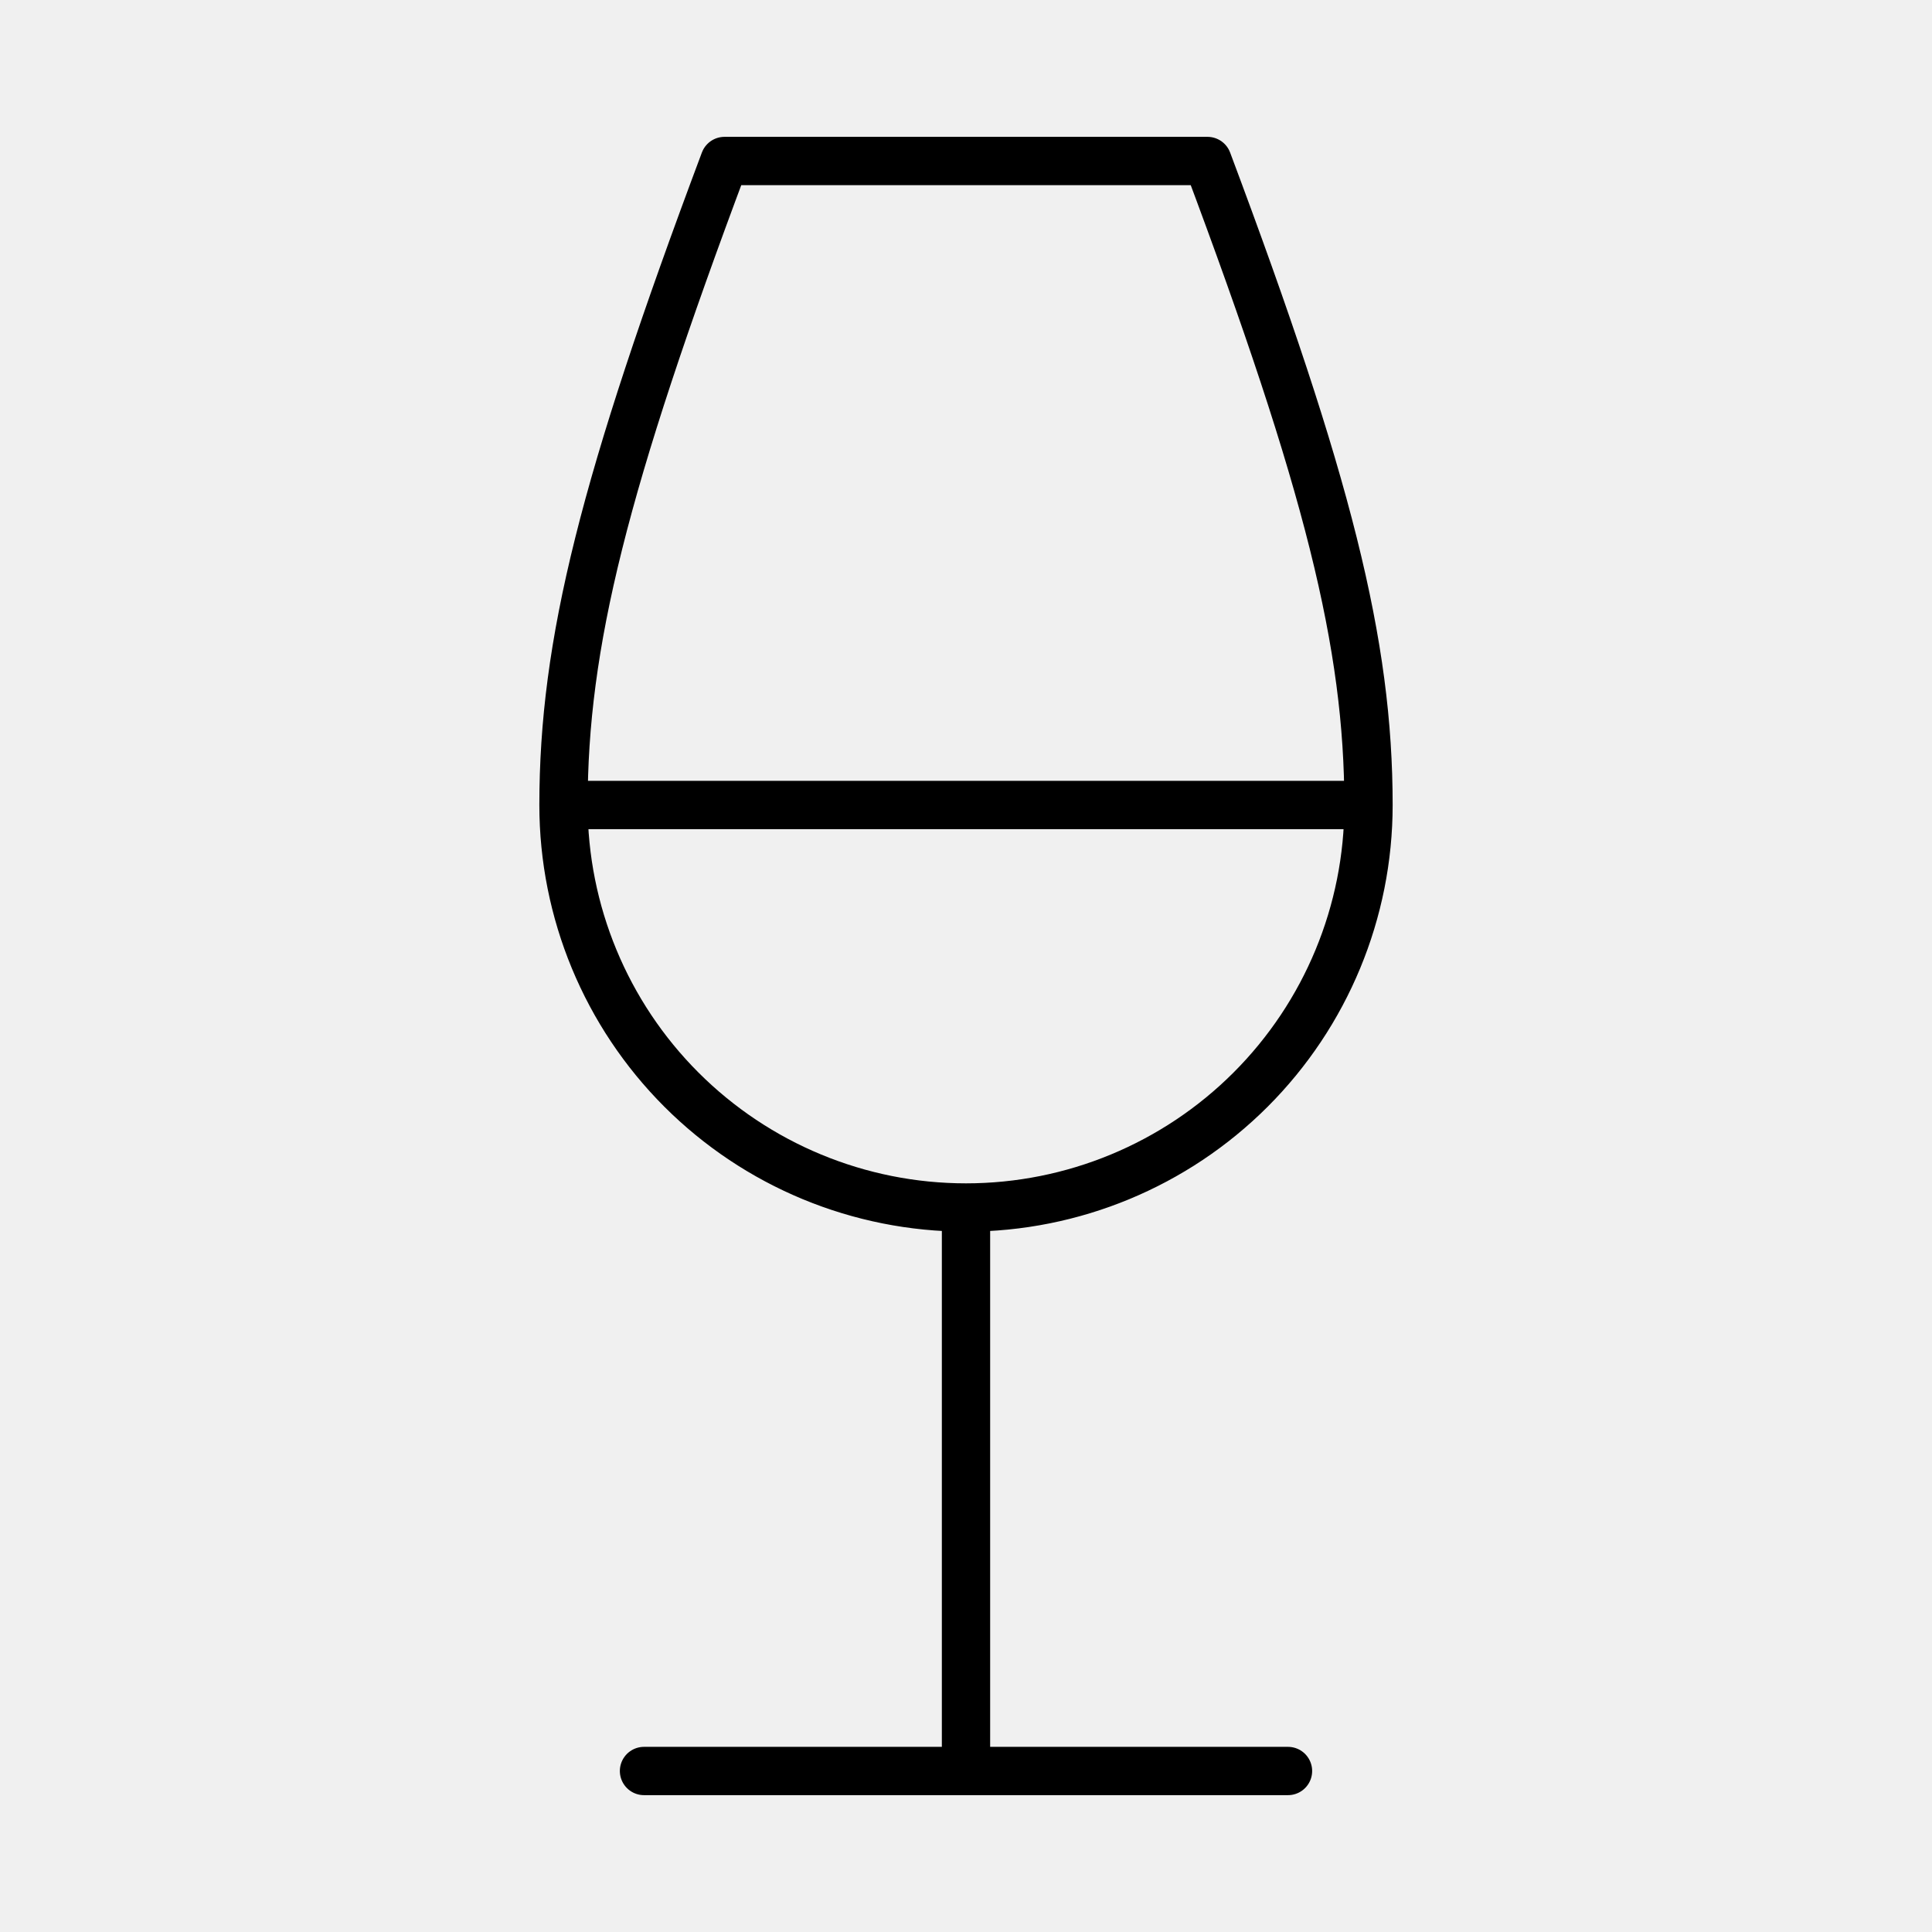
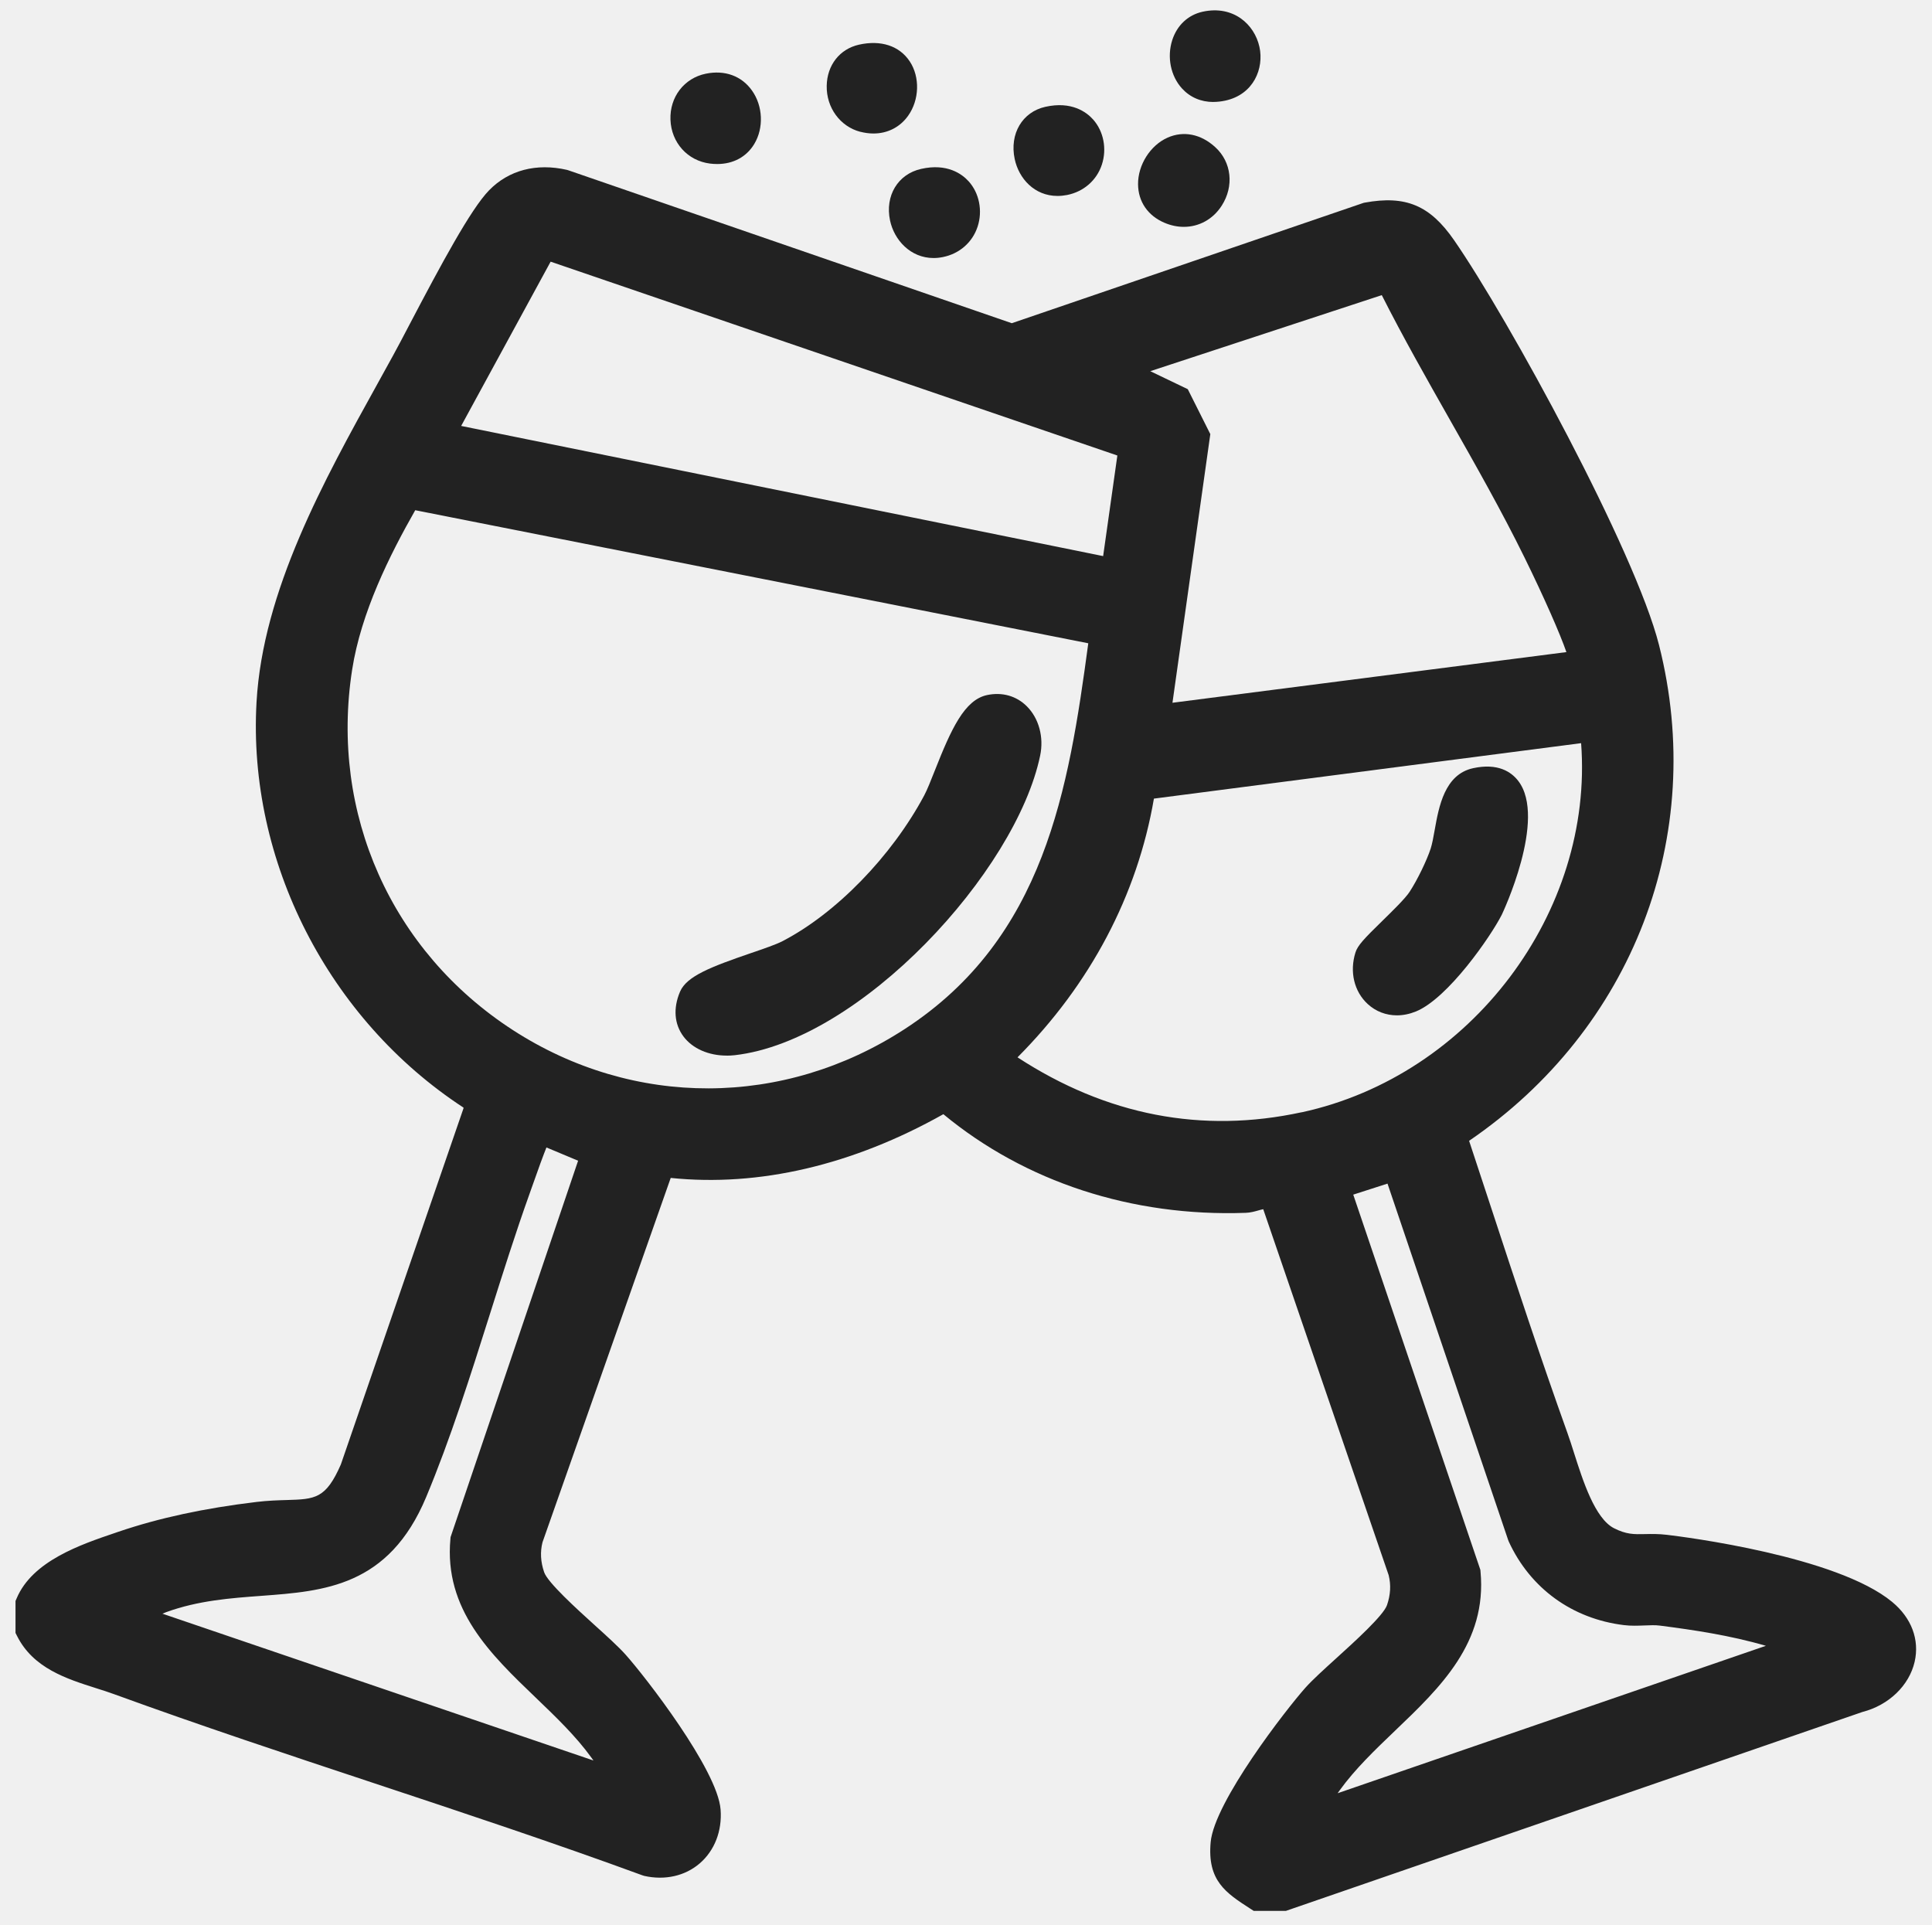
- <svg xmlns="http://www.w3.org/2000/svg" width="200" height="200" viewBox="0 0 200 200" fill="none">
-   <g clip-path="url(#clip0_198_271)">
-     <path d="M66.667 183.333H133.333M58.333 83.333H141.667M58.333 83.333C58.333 66.666 62.5 50 75 16.666H125C137.5 50 141.667 66.666 141.667 83.333M58.333 83.333C58.333 94.384 62.723 104.982 70.537 112.796C78.351 120.61 88.949 125 100 125M141.667 83.333C141.667 94.384 137.277 104.982 129.463 112.796C121.649 120.61 111.051 125 100 125M100 125V183.333" stroke="black" stroke-width="5" stroke-linecap="round" stroke-linejoin="round" />
-   </g>
+ <svg xmlns="http://www.w3.org/2000/svg" id="Capa_1" version="1.1" viewBox="0 0 387.4 386">
  <defs>
-     <clipPath id="clip0_198_271">
-       <rect width="200" height="200" fill="white" />
-     </clipPath>
+     <style>
+       .st0 {
+         fill: #222;
+       }
+     </style>
  </defs>
+   <path class="st0" d="M379.41,321.22c-11.1-9.18-41.68-13.04-45.13-13.45-1.74-.21-3.17-.18-4.43-.15-2.23.05-3.72.08-6.2-1.17-3.84-1.94-6.26-9.55-8.03-15.11-.46-1.44-.89-2.81-1.33-4.02-5.36-14.94-10.42-30.31-15.3-45.18-1.47-4.46-2.93-8.93-4.41-13.38,32.84-22.42,47.76-61.19,38.08-99.43-4.77-18.84-30.16-65.38-41.1-81.18-4.83-6.97-9.68-9.02-17.9-7.52l-.21.04-70.57,24.14-88.91-30.66-.3-.09c-6.13-1.4-11.67.06-15.61,4.11-3.67,3.77-9.62,14.86-15.92,26.86-1.32,2.52-2.47,4.72-3.33,6.27-1,1.83-2.03,3.69-3.07,5.57-10.79,19.48-23.03,41.56-24.3,63.91-1.82,31.88,14.43,63.63,41.5,81.32v.14s-24.59,71.41-24.59,71.41c-3.01,6.9-5.16,6.97-10.87,7.14-1.75.05-3.74.11-6.01.38-10.53,1.26-19.6,3.22-27.72,5.98l-.58.2c-7.03,2.38-16.66,5.65-19.83,13.15l-.23.54v6.4l.31.61c3.24,6.47,9.94,8.59,15.85,10.47,1.3.41,2.52.8,3.69,1.23,17.19,6.26,34.85,12.12,51.92,17.78,17.76,5.89,36.12,11.98,53.95,18.52l.36.11c4.13.93,8.19.02,11.13-2.52,2.97-2.57,4.5-6.5,4.17-10.79-.6-7.98-15.18-26.74-19.05-31.06-1.43-1.6-3.76-3.71-6.24-5.95-3.51-3.18-9.39-8.51-10.09-10.58-.71-2.08-.82-4.05-.33-6l25.71-73.06c17.69,1.83,36.49-2.56,54.67-12.78,16.4,13.57,37.82,20.59,60.62,19.78.93-.03,1.81-.27,2.58-.49.28-.08.64-.18.94-.24l25.15,73.38c.49,1.96.38,3.93-.33,6.01-.7,2.07-6.58,7.4-10.09,10.58-2.47,2.24-4.81,4.36-6.24,5.95-3.82,4.28-18.29,22.9-19.03,31-.71,7.75,3.06,10.18,7.91,13.32l.72.46h6.47l115.58-39.88c5.28-1.35,9.38-5.29,10.48-10.07,1.01-4.42-.63-8.79-4.49-11.98ZM218.22,128.99c-3.94,29.25-8.71,59.1-36.81,77.36-24.27,15.78-54.36,15.86-78.54.22-24.38-15.77-36.74-43.47-32.26-72.27,1.79-11.51,7.52-22.97,12.65-31.99l134.95,26.68ZM235.1,140.92l7.59-53.87-4.52-9.01-7.52-3.61,46.42-15.25c4.3,8.5,9.05,16.86,13.65,24.98,5.1,8.99,10.38,18.29,14.99,27.67,3.86,7.86,7.12,15.27,8.38,18.93l-78.99,10.16ZM92.47,85.41l17.94-32.94,113.64,38.87-2.85,20.17-128.73-26.1ZM261.01,223.03c-19.98,4.33-39.14.63-56.98-11.01,14.63-14.7,24.03-32.53,27.35-51.88l85.66-11.12c2.56,33.83-22.02,66.65-56.02,74.02ZM296.87,315.13l-.03-.34-25.49-75.24,6.87-2.21,24.2,71.49.11.28c4.31,9.38,12.72,15.49,23.09,16.76,1.45.18,2.81.12,4.14.07,1.12-.05,2.17-.09,3.07.03,6.65.86,14.05,1.94,21.26,4.05l-85.87,29.56c.14-.2.28-.39.41-.58,3.08-4.28,7.17-8.19,11.13-11.98,9.07-8.67,18.44-17.64,17.11-31.89ZM90.35,308.2l-.03.34c-1.33,14.2,8.05,23.19,17.12,31.89,3.95,3.79,8.04,7.71,11.12,11.98.14.2.29.4.44.61l-86.43-29.44.79-.32c6.43-2.33,12.86-2.8,19.09-3.26,12.54-.93,25.5-1.88,32.99-19.77,4.86-11.62,8.93-24.49,12.86-36.93,2.52-7.97,5.12-16.21,7.87-23.88l.36-1.02c1.49-4.26,2.44-6.81,3.04-8.31l6.35,2.66-25.57,75.47Z" />
+   <path class="st0" d="M243.31,20.44c.78,0,1.58-.09,2.41-.27,5.69-1.25,7.76-6.48,6.82-10.76-.99-4.53-5.24-8.41-11.39-7.06h0c-2.92.64-5.14,2.72-6.1,5.71-1.08,3.39-.31,7.19,1.96,9.68,1.63,1.78,3.81,2.71,6.3,2.71Z" />
+   <path class="st0" d="M142.36,32.8c.5.06.98.09,1.46.09,3.21,0,5.87-1.43,7.43-4.03,1.92-3.2,1.74-7.6-.46-10.7-2.07-2.93-5.45-4.17-9.27-3.38-4.34.89-7.25,4.68-7.08,9.23.17,4.6,3.43,8.22,7.92,8.79Z" />
+   <path class="st0" d="M178.47,44.21c.82,3.89,4.08,7.53,8.73,7.53.59,0,1.21-.06,1.85-.19,3.32-.66,5.93-2.93,6.97-6.08,1.05-3.17.35-6.75-1.79-9.11-1.3-1.44-4.28-3.68-9.54-2.49-4.65,1.05-7.27,5.39-6.22,10.34Z" />
+   <path class="st0" d="M212.05,39.29c.62,0,1.25-.06,1.92-.19,3.32-.66,5.93-2.93,6.97-6.08,1.05-3.17.35-6.73-1.78-9.09-1.3-1.44-4.27-3.69-9.55-2.51-4.62,1.03-7.21,5.42-6.15,10.45.82,3.92,3.96,7.42,8.58,7.42Z" />
+   <path class="st0" d="M233.52,44.68c1.29.55,2.59.81,3.86.81,3.02,0,5.83-1.5,7.59-4.24,2.52-3.92,1.99-8.75-1.29-11.74-2.88-2.64-6.36-3.33-9.56-1.91-3.47,1.54-5.96,5.48-5.92,9.36.03,3.48,1.97,6.3,5.31,7.72Z" />
+   <path class="st0" d="M172.5,26.42c.9.23,1.78.35,2.64.35,2.81,0,5.3-1.24,6.95-3.55,2.27-3.18,2.41-7.77.33-10.91-2.07-3.12-5.78-4.34-10.19-3.35-3.86.87-6.39,4.11-6.46,8.25-.08,4.37,2.69,8.16,6.73,9.22Z" />
+   <path class="st0" d="M145.7,211.68c.53,0,1.08-.03,1.63-.09,25.25-2.88,56.41-36.84,61.24-60.08.77-3.68-.25-7.46-2.66-9.87-2.09-2.09-4.93-2.9-7.96-2.27h0c-4.57.95-7.23,6.86-10.49,15.11-.8,2.02-1.55,3.92-2.15,5.04-6.52,12.19-17.68,23.66-28.44,29.22-1.25.65-3.7,1.49-6.3,2.38-7.96,2.73-12.88,4.61-14.21,7.73-1.41,3.32-1.16,6.51.69,8.99,1.82,2.43,5.04,3.83,8.65,3.83Z" />
+   <path class="st0" d="M280.1,203.6c1.25,0,2.54-.26,3.82-.78,6.46-2.65,15.03-15.09,17.2-19.37.1-.19,9.16-19.31,3.3-26.88-1.36-1.76-4.04-3.62-9.04-2.53-5.7,1.24-6.86,7.68-7.7,12.39-.25,1.43-.5,2.77-.8,3.72-.78,2.39-2.67,6.29-4.23,8.68-.87,1.34-3.41,3.81-5.44,5.8-3.66,3.57-4.98,4.95-5.42,6.37-1.21,3.87-.26,7.83,2.46,10.33,1.63,1.5,3.69,2.27,5.86,2.27Z" />
</svg>
